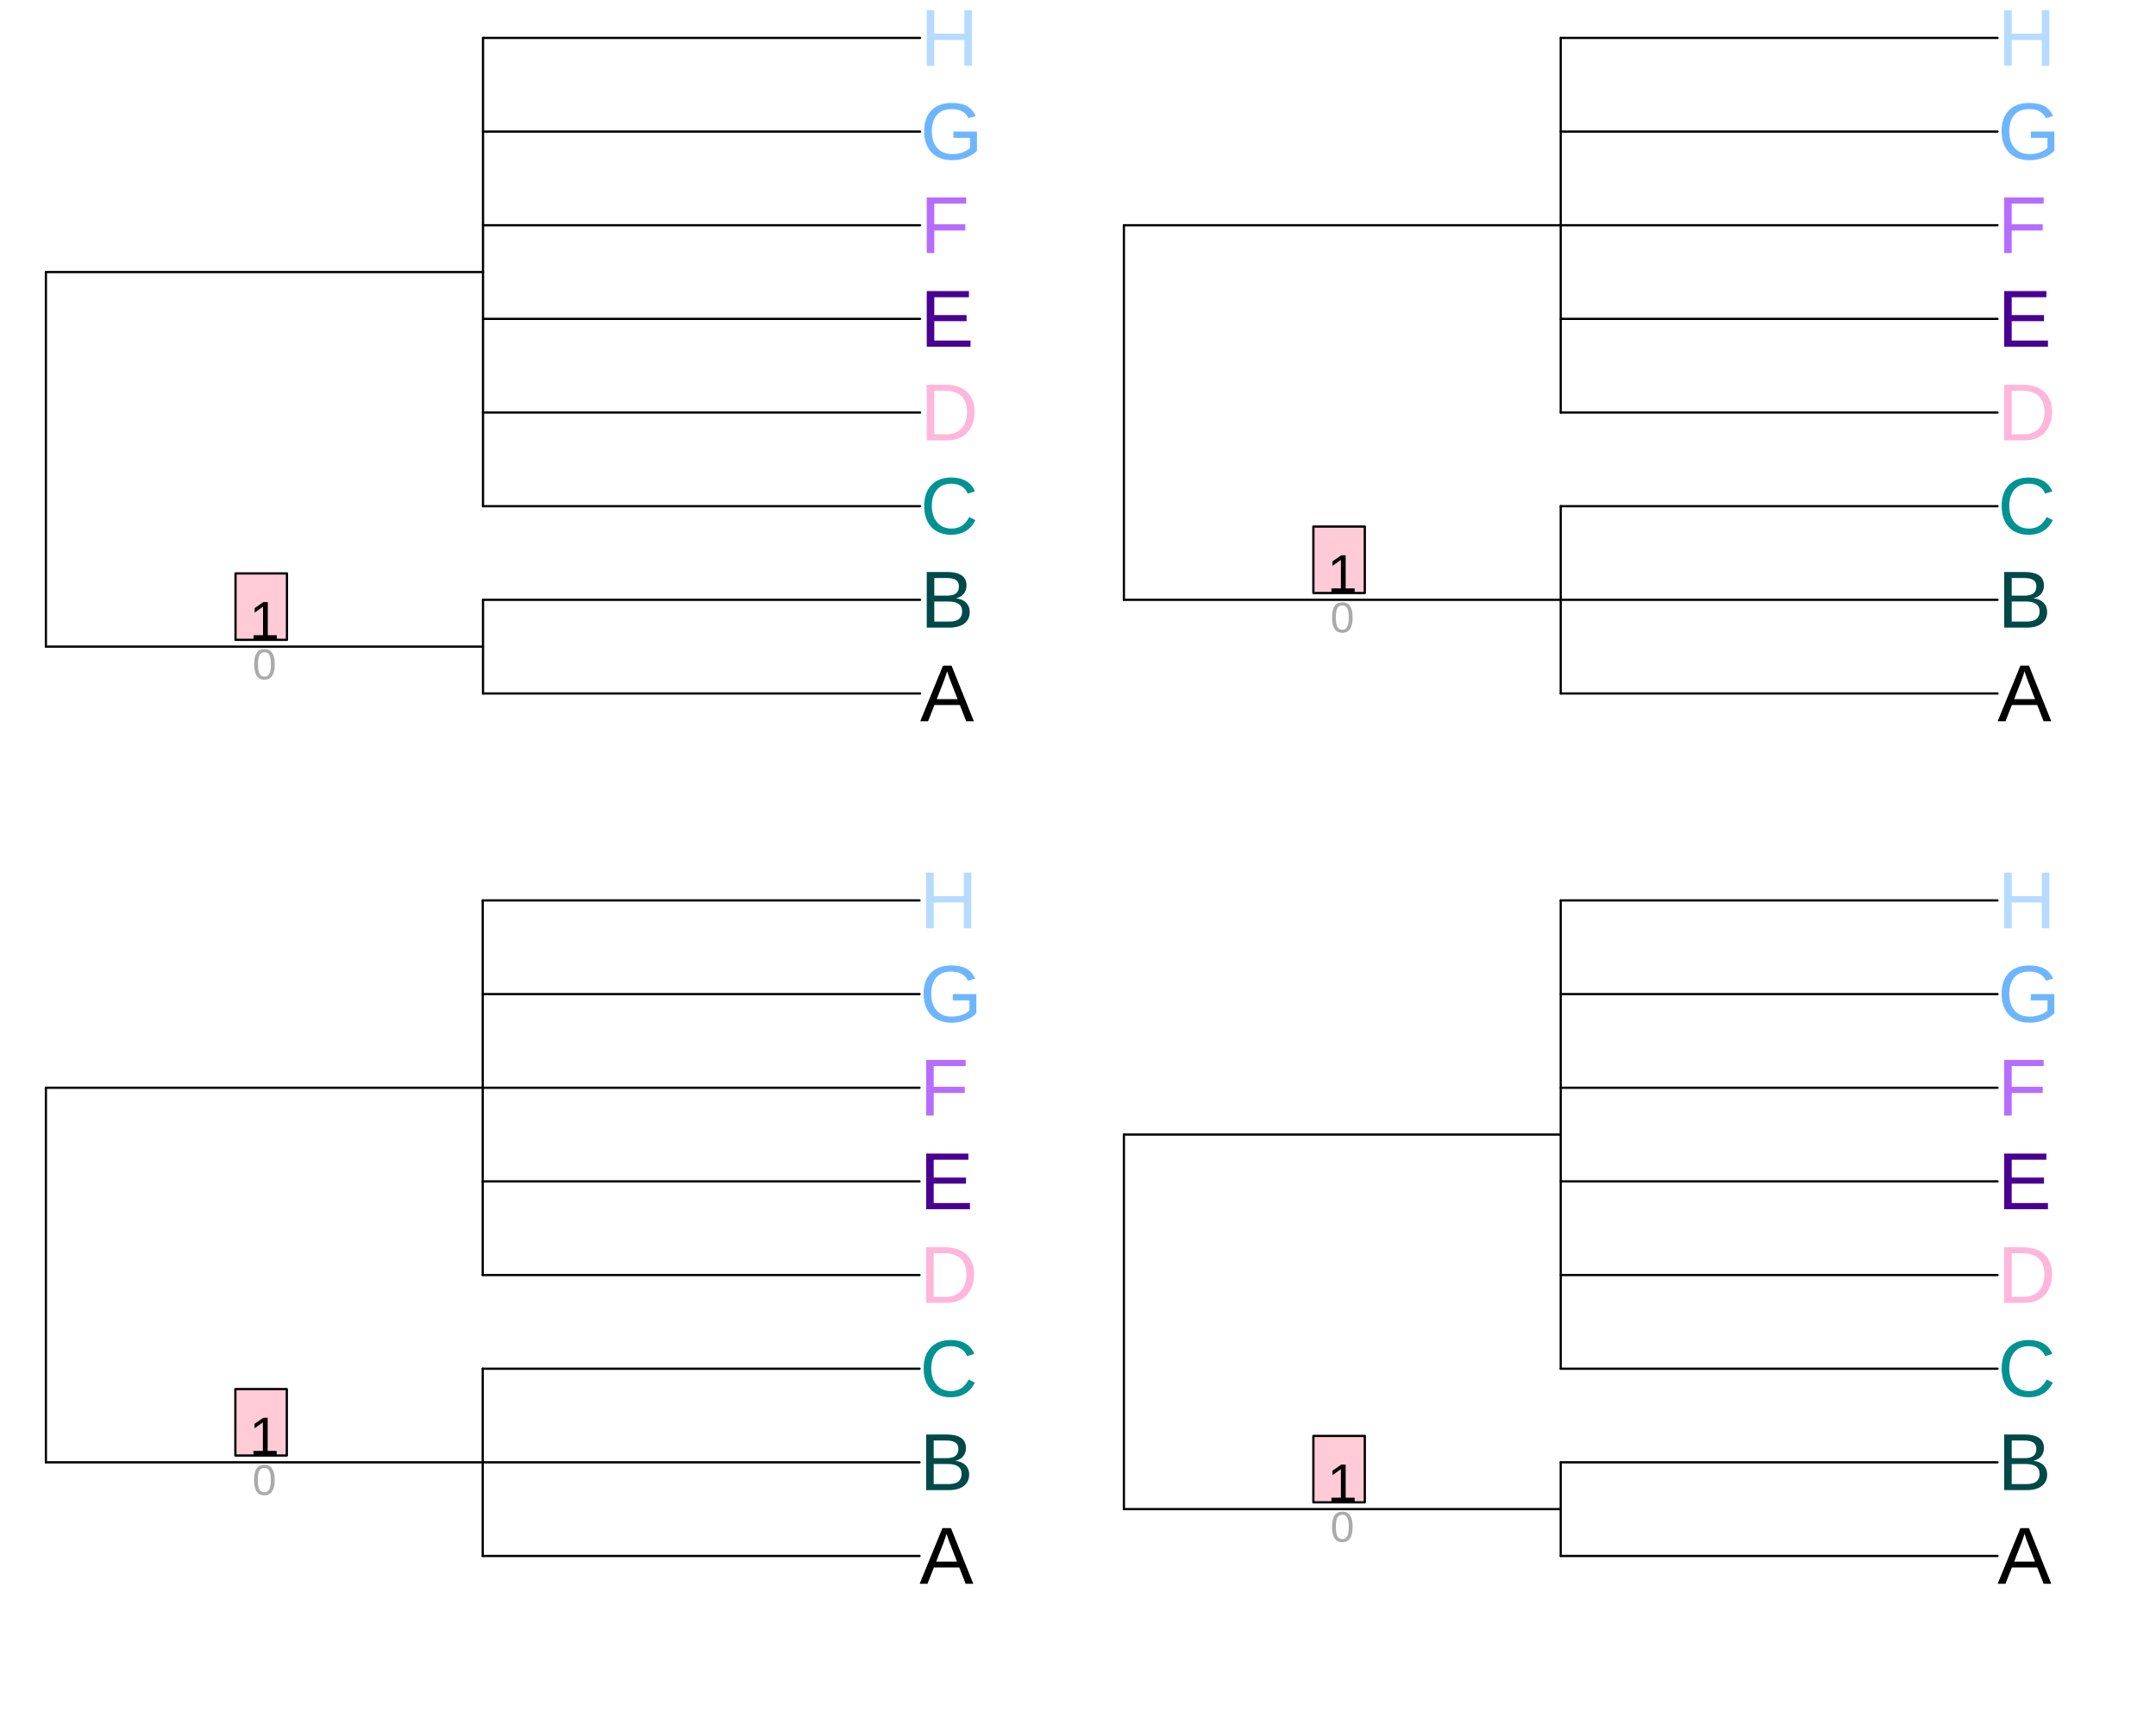
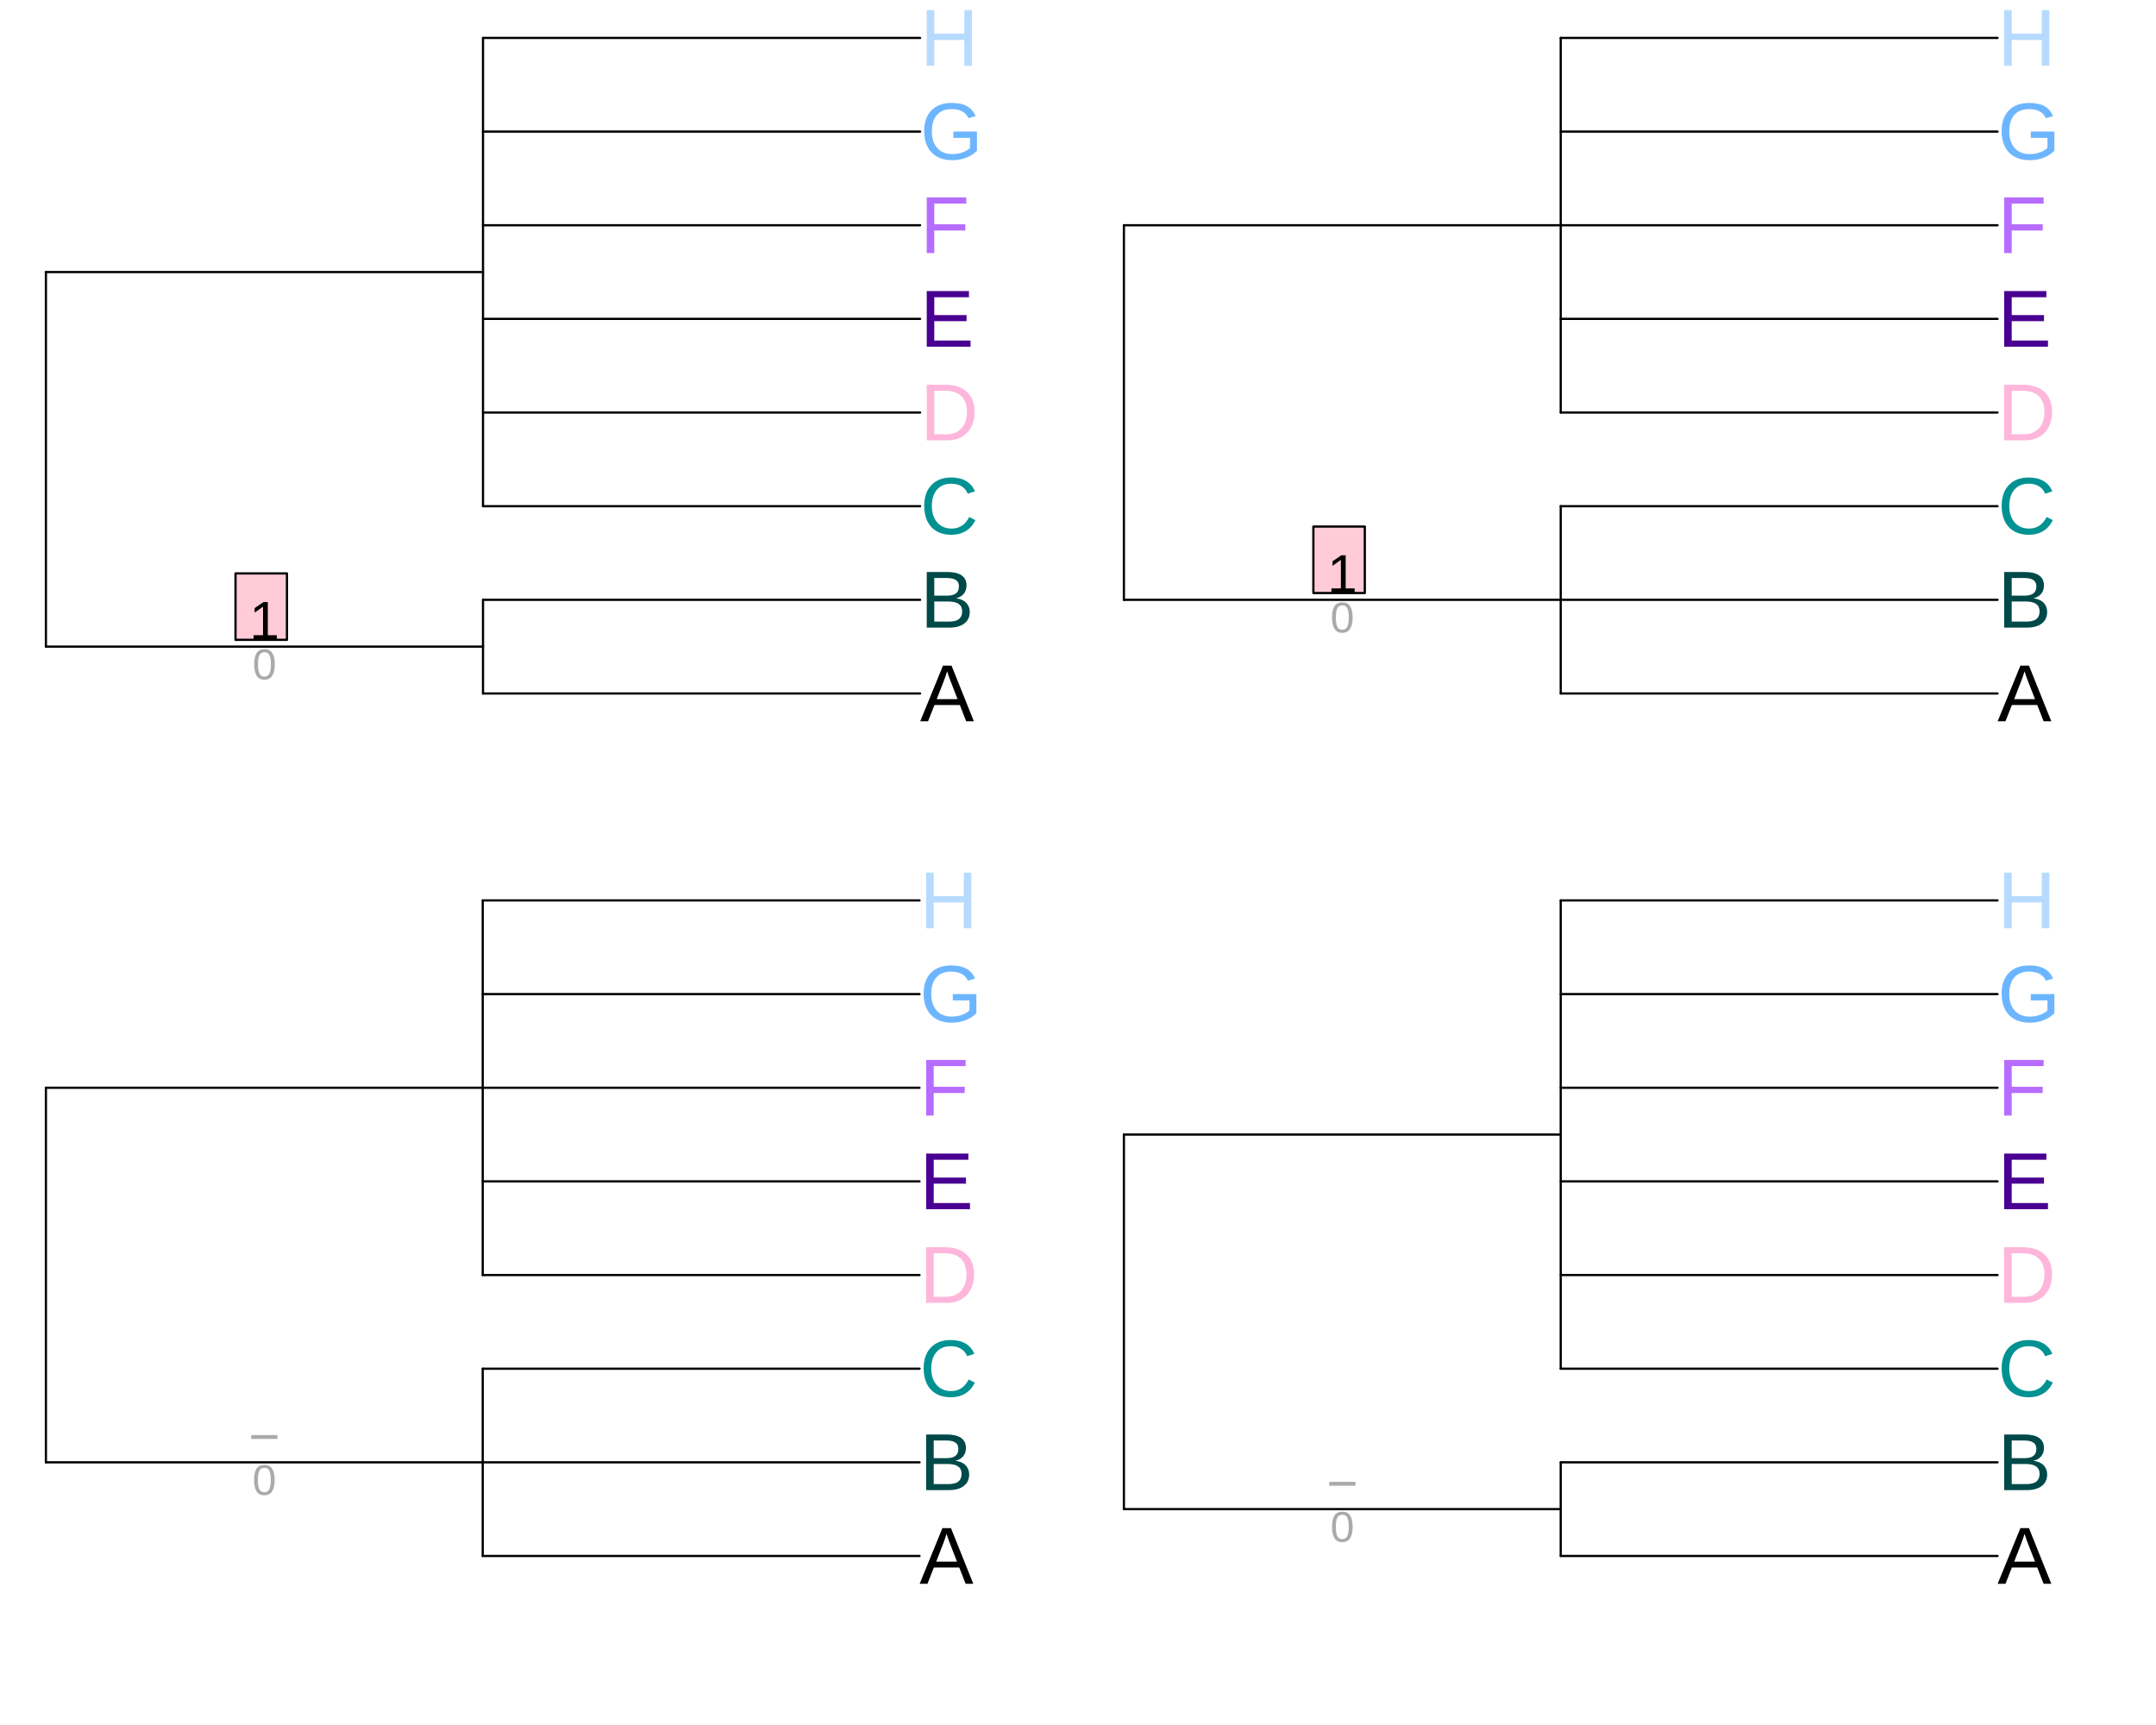
<svg xmlns="http://www.w3.org/2000/svg" viewBox="0 0 720.00 576.00">
  <defs>
    <style type="text/css">
    line, polyline, polygon, path, rect, circle {
      fill: none;
      stroke: #000000;
      stroke-linecap: round;
      stroke-linejoin: round;
      stroke-miterlimit: 10.00;
    }
  </style>
  </defs>
  <rect width="100%" height="100%" style="stroke: none; fill: #FFFFFF;" />
  <defs>
    <clipPath id="cpMC4wMHwzNjAuMDB8Mjg4LjAwfDAuMDA=">
      <rect x="0.00" y="0.00" width="360.00" height="288.00" />
    </clipPath>
  </defs>
  <defs>
    <clipPath id="cpMi4xNnwzNTcuODR8Mjg1Ljg0fDIuMTY=">
      <rect x="2.16" y="2.16" width="355.68" height="283.68" />
    </clipPath>
  </defs>
  <line x1="15.33" y1="215.92" x2="161.30" y2="215.92" style="stroke-width: 0.75;" clip-path="url(#cpMi4xNnwzNTcuODR8Mjg1Ljg0fDIuMTY=)" />
  <line x1="161.30" y1="231.56" x2="307.27" y2="231.56" style="stroke-width: 0.75;" clip-path="url(#cpMi4xNnwzNTcuODR8Mjg1Ljg0fDIuMTY=)" />
  <line x1="161.30" y1="200.29" x2="307.27" y2="200.29" style="stroke-width: 0.75;" clip-path="url(#cpMi4xNnwzNTcuODR8Mjg1Ljg0fDIuMTY=)" />
  <line x1="15.33" y1="90.84" x2="161.30" y2="90.84" style="stroke-width: 0.75;" clip-path="url(#cpMi4xNnwzNTcuODR8Mjg1Ljg0fDIuMTY=)" />
  <line x1="161.30" y1="169.02" x2="307.27" y2="169.02" style="stroke-width: 0.75;" clip-path="url(#cpMi4xNnwzNTcuODR8Mjg1Ljg0fDIuMTY=)" />
  <line x1="161.30" y1="137.75" x2="307.27" y2="137.75" style="stroke-width: 0.75;" clip-path="url(#cpMi4xNnwzNTcuODR8Mjg1Ljg0fDIuMTY=)" />
  <line x1="161.30" y1="106.48" x2="307.27" y2="106.48" style="stroke-width: 0.75;" clip-path="url(#cpMi4xNnwzNTcuODR8Mjg1Ljg0fDIuMTY=)" />
  <line x1="161.30" y1="75.21" x2="307.27" y2="75.21" style="stroke-width: 0.75;" clip-path="url(#cpMi4xNnwzNTcuODR8Mjg1Ljg0fDIuMTY=)" />
  <line x1="161.30" y1="43.94" x2="307.27" y2="43.94" style="stroke-width: 0.75;" clip-path="url(#cpMi4xNnwzNTcuODR8Mjg1Ljg0fDIuMTY=)" />
  <line x1="161.30" y1="12.67" x2="307.27" y2="12.67" style="stroke-width: 0.75;" clip-path="url(#cpMi4xNnwzNTcuODR8Mjg1Ljg0fDIuMTY=)" />
  <line x1="15.33" y1="215.92" x2="15.33" y2="90.84" style="stroke-width: 0.75;" clip-path="url(#cpMi4xNnwzNTcuODR8Mjg1Ljg0fDIuMTY=)" />
  <line x1="161.30" y1="231.56" x2="161.30" y2="200.29" style="stroke-width: 0.75;" clip-path="url(#cpMi4xNnwzNTcuODR8Mjg1Ljg0fDIuMTY=)" />
  <line x1="161.30" y1="169.02" x2="161.30" y2="12.67" style="stroke-width: 0.75;" clip-path="url(#cpMi4xNnwzNTcuODR8Mjg1Ljg0fDIuMTY=)" />
  <g clip-path="url(#cpMi4xNnwzNTcuODR8Mjg1Ljg0fDIuMTY=)">
    <text x="307.27" y="240.84" style="font-size: 27.00px; font-family: Liberation Sans;" textLength="18.02px" lengthAdjust="spacingAndGlyphs">A</text>
  </g>
  <g clip-path="url(#cpMi4xNnwzNTcuODR8Mjg1Ljg0fDIuMTY=)">
    <text x="307.27" y="209.57" style="font-size: 27.00px; fill: #004949; font-family: Liberation Sans;" textLength="18.02px" lengthAdjust="spacingAndGlyphs">B</text>
  </g>
  <g clip-path="url(#cpMi4xNnwzNTcuODR8Mjg1Ljg0fDIuMTY=)">
    <text x="307.27" y="178.31" style="font-size: 27.00px; fill: #009292; font-family: Liberation Sans;" textLength="19.50px" lengthAdjust="spacingAndGlyphs">C</text>
  </g>
  <g clip-path="url(#cpMi4xNnwzNTcuODR8Mjg1Ljg0fDIuMTY=)">
    <text x="307.27" y="147.04" style="font-size: 27.00px; fill: #FFB6DB; font-family: Liberation Sans;" textLength="19.50px" lengthAdjust="spacingAndGlyphs">D</text>
  </g>
  <g clip-path="url(#cpMi4xNnwzNTcuODR8Mjg1Ljg0fDIuMTY=)">
    <text x="307.27" y="115.77" style="font-size: 27.00px; fill: #490092; font-family: Liberation Sans;" textLength="18.02px" lengthAdjust="spacingAndGlyphs">E</text>
  </g>
  <g clip-path="url(#cpMi4xNnwzNTcuODR8Mjg1Ljg0fDIuMTY=)">
    <text x="307.27" y="84.50" style="font-size: 27.00px; fill: #B66DFF; font-family: Liberation Sans;" textLength="16.50px" lengthAdjust="spacingAndGlyphs">F</text>
  </g>
  <g clip-path="url(#cpMi4xNnwzNTcuODR8Mjg1Ljg0fDIuMTY=)">
    <text x="307.27" y="53.23" style="font-size: 27.00px; fill: #6DB6FF; font-family: Liberation Sans;" textLength="21.00px" lengthAdjust="spacingAndGlyphs">G</text>
  </g>
  <g clip-path="url(#cpMi4xNnwzNTcuODR8Mjg1Ljg0fDIuMTY=)">
    <text x="307.27" y="21.96" style="font-size: 27.00px; fill: #B6DBFF; font-family: Liberation Sans;" textLength="19.50px" lengthAdjust="spacingAndGlyphs">H</text>
  </g>
  <rect x="78.65" y="191.47" width="17.18" height="22.18" style="stroke-width: 0.75; fill: #FFCBD7;" clip-path="url(#cpMi4xNnwzNTcuODR8Mjg1Ljg0fDIuMTY=)" />
  <g clip-path="url(#cpMi4xNnwzNTcuODR8Mjg1Ljg0fDIuMTY=)">
    <text x="83.31" y="213.44" style="font-size: 18.00px; font-family: Liberation Sans;" textLength="10.02px" lengthAdjust="spacingAndGlyphs">1</text>
  </g>
  <g clip-path="url(#cpMi4xNnwzNTcuODR8Mjg1Ljg0fDIuMTY=)">
    <text x="84.32" y="226.82" style="font-size: 14.40px; fill: #AAAAAA; font-family: Liberation Sans;" textLength="8.00px" lengthAdjust="spacingAndGlyphs">0</text>
  </g>
  <defs>
    <clipPath id="cpMzYyLjE2fDcxNy44NHwyODUuODR8Mi4xNg==">
      <rect x="362.16" y="2.16" width="355.68" height="283.68" />
    </clipPath>
  </defs>
  <defs>
    <clipPath id="cpMzYwLjAwfDcyMC4wMHwyODguMDB8MC4wMA==">
      <rect x="360.00" y="0.00" width="360.00" height="288.00" />
    </clipPath>
  </defs>
  <defs>
    <clipPath id="cpMzYyLjE2fDcxNy44NHwyODUuODR8Mi4xNg==">
      <rect x="362.16" y="2.16" width="355.68" height="283.68" />
    </clipPath>
  </defs>
  <line x1="375.33" y1="200.29" x2="521.21" y2="200.29" style="stroke-width: 0.75;" clip-path="url(#cpMzYyLjE2fDcxNy44NHwyODUuODR8Mi4xNg==)" />
  <line x1="521.21" y1="231.56" x2="667.08" y2="231.56" style="stroke-width: 0.75;" clip-path="url(#cpMzYyLjE2fDcxNy44NHwyODUuODR8Mi4xNg==)" />
  <line x1="521.21" y1="200.29" x2="667.08" y2="200.29" style="stroke-width: 0.75;" clip-path="url(#cpMzYyLjE2fDcxNy44NHwyODUuODR8Mi4xNg==)" />
  <line x1="521.21" y1="169.02" x2="667.08" y2="169.02" style="stroke-width: 0.75;" clip-path="url(#cpMzYyLjE2fDcxNy44NHwyODUuODR8Mi4xNg==)" />
  <line x1="375.33" y1="75.21" x2="521.21" y2="75.21" style="stroke-width: 0.75;" clip-path="url(#cpMzYyLjE2fDcxNy44NHwyODUuODR8Mi4xNg==)" />
  <line x1="521.21" y1="137.75" x2="667.08" y2="137.75" style="stroke-width: 0.75;" clip-path="url(#cpMzYyLjE2fDcxNy44NHwyODUuODR8Mi4xNg==)" />
  <line x1="521.21" y1="106.48" x2="667.08" y2="106.48" style="stroke-width: 0.75;" clip-path="url(#cpMzYyLjE2fDcxNy44NHwyODUuODR8Mi4xNg==)" />
  <line x1="521.21" y1="75.21" x2="667.08" y2="75.21" style="stroke-width: 0.75;" clip-path="url(#cpMzYyLjE2fDcxNy44NHwyODUuODR8Mi4xNg==)" />
  <line x1="521.21" y1="43.94" x2="667.08" y2="43.94" style="stroke-width: 0.75;" clip-path="url(#cpMzYyLjE2fDcxNy44NHwyODUuODR8Mi4xNg==)" />
  <line x1="521.21" y1="12.67" x2="667.08" y2="12.67" style="stroke-width: 0.75;" clip-path="url(#cpMzYyLjE2fDcxNy44NHwyODUuODR8Mi4xNg==)" />
  <line x1="375.33" y1="200.29" x2="375.33" y2="75.21" style="stroke-width: 0.75;" clip-path="url(#cpMzYyLjE2fDcxNy44NHwyODUuODR8Mi4xNg==)" />
  <line x1="521.21" y1="231.56" x2="521.21" y2="169.02" style="stroke-width: 0.75;" clip-path="url(#cpMzYyLjE2fDcxNy44NHwyODUuODR8Mi4xNg==)" />
  <line x1="521.21" y1="137.75" x2="521.21" y2="12.67" style="stroke-width: 0.75;" clip-path="url(#cpMzYyLjE2fDcxNy44NHwyODUuODR8Mi4xNg==)" />
  <g clip-path="url(#cpMzYyLjE2fDcxNy44NHwyODUuODR8Mi4xNg==)">
    <text x="667.08" y="240.84" style="font-size: 27.00px; font-family: Liberation Sans;" textLength="18.02px" lengthAdjust="spacingAndGlyphs">A</text>
  </g>
  <g clip-path="url(#cpMzYyLjE2fDcxNy44NHwyODUuODR8Mi4xNg==)">
    <text x="667.08" y="209.57" style="font-size: 27.00px; fill: #004949; font-family: Liberation Sans;" textLength="18.02px" lengthAdjust="spacingAndGlyphs">B</text>
  </g>
  <g clip-path="url(#cpMzYyLjE2fDcxNy44NHwyODUuODR8Mi4xNg==)">
    <text x="667.08" y="178.31" style="font-size: 27.00px; fill: #009292; font-family: Liberation Sans;" textLength="19.50px" lengthAdjust="spacingAndGlyphs">C</text>
  </g>
  <g clip-path="url(#cpMzYyLjE2fDcxNy44NHwyODUuODR8Mi4xNg==)">
    <text x="667.08" y="147.04" style="font-size: 27.00px; fill: #FFB6DB; font-family: Liberation Sans;" textLength="19.50px" lengthAdjust="spacingAndGlyphs">D</text>
  </g>
  <g clip-path="url(#cpMzYyLjE2fDcxNy44NHwyODUuODR8Mi4xNg==)">
    <text x="667.08" y="115.77" style="font-size: 27.00px; fill: #490092; font-family: Liberation Sans;" textLength="18.02px" lengthAdjust="spacingAndGlyphs">E</text>
  </g>
  <g clip-path="url(#cpMzYyLjE2fDcxNy44NHwyODUuODR8Mi4xNg==)">
    <text x="667.08" y="84.50" style="font-size: 27.00px; fill: #B66DFF; font-family: Liberation Sans;" textLength="16.50px" lengthAdjust="spacingAndGlyphs">F</text>
  </g>
  <g clip-path="url(#cpMzYyLjE2fDcxNy44NHwyODUuODR8Mi4xNg==)">
    <text x="667.08" y="53.23" style="font-size: 27.00px; fill: #6DB6FF; font-family: Liberation Sans;" textLength="21.00px" lengthAdjust="spacingAndGlyphs">G</text>
  </g>
  <g clip-path="url(#cpMzYyLjE2fDcxNy44NHwyODUuODR8Mi4xNg==)">
    <text x="667.08" y="21.96" style="font-size: 27.00px; fill: #B6DBFF; font-family: Liberation Sans;" textLength="19.50px" lengthAdjust="spacingAndGlyphs">H</text>
  </g>
  <rect x="438.60" y="175.83" width="17.18" height="22.18" style="stroke-width: 0.75; fill: #FFCBD7;" clip-path="url(#cpMzYyLjE2fDcxNy44NHwyODUuODR8Mi4xNg==)" />
  <g clip-path="url(#cpMzYyLjE2fDcxNy44NHwyODUuODR8Mi4xNg==)">
    <text x="443.26" y="197.81" style="font-size: 18.00px; font-family: Liberation Sans;" textLength="10.02px" lengthAdjust="spacingAndGlyphs">1</text>
  </g>
  <g clip-path="url(#cpMzYyLjE2fDcxNy44NHwyODUuODR8Mi4xNg==)">
    <text x="444.27" y="211.18" style="font-size: 14.40px; fill: #AAAAAA; font-family: Liberation Sans;" textLength="8.00px" lengthAdjust="spacingAndGlyphs">0</text>
  </g>
  <defs>
    <clipPath id="cpMi4xNnwzNTcuODR8NTczLjg0fDI5MC4xNg==">
      <rect x="2.16" y="290.16" width="355.68" height="283.68" />
    </clipPath>
  </defs>
  <defs>
    <clipPath id="cpMC4wMHwzNjAuMDB8NTc2LjAwfDI4OC4wMA==">
      <rect x="0.00" y="288.00" width="360.00" height="288.00" />
    </clipPath>
  </defs>
  <defs>
    <clipPath id="cpMi4xNnwzNTcuODR8NTczLjg0fDI5MC4xNg==">
      <rect x="2.16" y="290.16" width="355.68" height="283.68" />
    </clipPath>
  </defs>
  <line x1="15.33" y1="488.29" x2="161.21" y2="488.29" style="stroke-width: 0.75;" clip-path="url(#cpMi4xNnwzNTcuODR8NTczLjg0fDI5MC4xNg==)" />
  <line x1="161.21" y1="519.56" x2="307.08" y2="519.56" style="stroke-width: 0.75;" clip-path="url(#cpMi4xNnwzNTcuODR8NTczLjg0fDI5MC4xNg==)" />
  <line x1="161.21" y1="488.29" x2="307.08" y2="488.29" style="stroke-width: 0.75;" clip-path="url(#cpMi4xNnwzNTcuODR8NTczLjg0fDI5MC4xNg==)" />
  <line x1="161.21" y1="457.02" x2="307.08" y2="457.02" style="stroke-width: 0.75;" clip-path="url(#cpMi4xNnwzNTcuODR8NTczLjg0fDI5MC4xNg==)" />
  <line x1="15.33" y1="363.21" x2="161.21" y2="363.21" style="stroke-width: 0.75;" clip-path="url(#cpMi4xNnwzNTcuODR8NTczLjg0fDI5MC4xNg==)" />
  <line x1="161.21" y1="425.75" x2="307.08" y2="425.75" style="stroke-width: 0.75;" clip-path="url(#cpMi4xNnwzNTcuODR8NTczLjg0fDI5MC4xNg==)" />
  <line x1="161.21" y1="394.48" x2="307.08" y2="394.48" style="stroke-width: 0.75;" clip-path="url(#cpMi4xNnwzNTcuODR8NTczLjg0fDI5MC4xNg==)" />
  <line x1="161.21" y1="363.21" x2="307.08" y2="363.21" style="stroke-width: 0.75;" clip-path="url(#cpMi4xNnwzNTcuODR8NTczLjg0fDI5MC4xNg==)" />
  <line x1="161.21" y1="331.94" x2="307.08" y2="331.94" style="stroke-width: 0.75;" clip-path="url(#cpMi4xNnwzNTcuODR8NTczLjg0fDI5MC4xNg==)" />
  <line x1="161.21" y1="300.67" x2="307.08" y2="300.67" style="stroke-width: 0.75;" clip-path="url(#cpMi4xNnwzNTcuODR8NTczLjg0fDI5MC4xNg==)" />
  <line x1="15.33" y1="488.29" x2="15.33" y2="363.21" style="stroke-width: 0.75;" clip-path="url(#cpMi4xNnwzNTcuODR8NTczLjg0fDI5MC4xNg==)" />
  <line x1="161.21" y1="519.56" x2="161.21" y2="457.02" style="stroke-width: 0.75;" clip-path="url(#cpMi4xNnwzNTcuODR8NTczLjg0fDI5MC4xNg==)" />
  <line x1="161.21" y1="425.75" x2="161.21" y2="300.67" style="stroke-width: 0.75;" clip-path="url(#cpMi4xNnwzNTcuODR8NTczLjg0fDI5MC4xNg==)" />
  <g clip-path="url(#cpMi4xNnwzNTcuODR8NTczLjg0fDI5MC4xNg==)">
    <text x="307.08" y="528.84" style="font-size: 27.00px; font-family: Liberation Sans;" textLength="18.02px" lengthAdjust="spacingAndGlyphs">A</text>
  </g>
  <g clip-path="url(#cpMi4xNnwzNTcuODR8NTczLjg0fDI5MC4xNg==)">
    <text x="307.08" y="497.57" style="font-size: 27.00px; fill: #004949; font-family: Liberation Sans;" textLength="18.02px" lengthAdjust="spacingAndGlyphs">B</text>
  </g>
  <g clip-path="url(#cpMi4xNnwzNTcuODR8NTczLjg0fDI5MC4xNg==)">
    <text x="307.08" y="466.31" style="font-size: 27.00px; fill: #009292; font-family: Liberation Sans;" textLength="19.50px" lengthAdjust="spacingAndGlyphs">C</text>
  </g>
  <g clip-path="url(#cpMi4xNnwzNTcuODR8NTczLjg0fDI5MC4xNg==)">
    <text x="307.08" y="435.04" style="font-size: 27.00px; fill: #FFB6DB; font-family: Liberation Sans;" textLength="19.50px" lengthAdjust="spacingAndGlyphs">D</text>
  </g>
  <g clip-path="url(#cpMi4xNnwzNTcuODR8NTczLjg0fDI5MC4xNg==)">
    <text x="307.08" y="403.77" style="font-size: 27.00px; fill: #490092; font-family: Liberation Sans;" textLength="18.02px" lengthAdjust="spacingAndGlyphs">E</text>
  </g>
  <g clip-path="url(#cpMi4xNnwzNTcuODR8NTczLjg0fDI5MC4xNg==)">
    <text x="307.08" y="372.50" style="font-size: 27.00px; fill: #B66DFF; font-family: Liberation Sans;" textLength="16.50px" lengthAdjust="spacingAndGlyphs">F</text>
  </g>
  <g clip-path="url(#cpMi4xNnwzNTcuODR8NTczLjg0fDI5MC4xNg==)">
    <text x="307.08" y="341.23" style="font-size: 27.00px; fill: #6DB6FF; font-family: Liberation Sans;" textLength="21.00px" lengthAdjust="spacingAndGlyphs">G</text>
  </g>
  <g clip-path="url(#cpMi4xNnwzNTcuODR8NTczLjg0fDI5MC4xNg==)">
    <text x="307.08" y="309.96" style="font-size: 27.00px; fill: #B6DBFF; font-family: Liberation Sans;" textLength="19.50px" lengthAdjust="spacingAndGlyphs">H</text>
  </g>
-   <rect x="78.60" y="463.83" width="17.18" height="22.18" style="stroke-width: 0.75; fill: #FFCBD7;" clip-path="url(#cpMi4xNnwzNTcuODR8NTczLjg0fDI5MC4xNg==)" />
-   <g clip-path="url(#cpMi4xNnwzNTcuODR8NTczLjg0fDI5MC4xNg==)">
-     <text x="83.26" y="485.81" style="font-size: 18.00px; font-family: Liberation Sans;" textLength="10.02px" lengthAdjust="spacingAndGlyphs">1</text>
+   <g clip-path="url(#cpMi4xNnwzNTcuODR8NTczLjg0fDI5MC4xNg==)">
+     <text x="83.01" y="485.81" style="font-size: 18.00px; fill: #AAAAAA; font-family: Liberation Sans;" textLength="10.52px" lengthAdjust="spacingAndGlyphs">−</text>
  </g>
  <g clip-path="url(#cpMi4xNnwzNTcuODR8NTczLjg0fDI5MC4xNg==)">
    <text x="84.27" y="499.18" style="font-size: 14.40px; fill: #AAAAAA; font-family: Liberation Sans;" textLength="8.00px" lengthAdjust="spacingAndGlyphs">0</text>
  </g>
  <defs>
    <clipPath id="cpMzYyLjE2fDcxNy44NHw1NzMuODR8MjkwLjE2">
      <rect x="362.16" y="290.16" width="355.68" height="283.68" />
    </clipPath>
  </defs>
  <defs>
    <clipPath id="cpMzYwLjAwfDcyMC4wMHw1NzYuMDB8Mjg4LjAw">
      <rect x="360.00" y="288.00" width="360.00" height="288.00" />
    </clipPath>
  </defs>
  <defs>
    <clipPath id="cpMzYyLjE2fDcxNy44NHw1NzMuODR8MjkwLjE2">
      <rect x="362.16" y="290.16" width="355.68" height="283.68" />
    </clipPath>
  </defs>
  <line x1="375.33" y1="503.92" x2="521.21" y2="503.92" style="stroke-width: 0.75;" clip-path="url(#cpMzYyLjE2fDcxNy44NHw1NzMuODR8MjkwLjE2)" />
  <line x1="521.21" y1="519.56" x2="667.08" y2="519.56" style="stroke-width: 0.75;" clip-path="url(#cpMzYyLjE2fDcxNy44NHw1NzMuODR8MjkwLjE2)" />
  <line x1="521.21" y1="488.29" x2="667.08" y2="488.29" style="stroke-width: 0.75;" clip-path="url(#cpMzYyLjE2fDcxNy44NHw1NzMuODR8MjkwLjE2)" />
  <line x1="375.33" y1="378.84" x2="521.21" y2="378.84" style="stroke-width: 0.75;" clip-path="url(#cpMzYyLjE2fDcxNy44NHw1NzMuODR8MjkwLjE2)" />
  <line x1="521.21" y1="457.02" x2="667.08" y2="457.02" style="stroke-width: 0.75;" clip-path="url(#cpMzYyLjE2fDcxNy44NHw1NzMuODR8MjkwLjE2)" />
  <line x1="521.21" y1="425.75" x2="667.08" y2="425.75" style="stroke-width: 0.75;" clip-path="url(#cpMzYyLjE2fDcxNy44NHw1NzMuODR8MjkwLjE2)" />
  <line x1="521.21" y1="394.48" x2="667.08" y2="394.48" style="stroke-width: 0.75;" clip-path="url(#cpMzYyLjE2fDcxNy44NHw1NzMuODR8MjkwLjE2)" />
  <line x1="521.21" y1="363.21" x2="667.08" y2="363.21" style="stroke-width: 0.75;" clip-path="url(#cpMzYyLjE2fDcxNy44NHw1NzMuODR8MjkwLjE2)" />
  <line x1="521.21" y1="331.94" x2="667.08" y2="331.94" style="stroke-width: 0.75;" clip-path="url(#cpMzYyLjE2fDcxNy44NHw1NzMuODR8MjkwLjE2)" />
  <line x1="521.21" y1="300.67" x2="667.08" y2="300.67" style="stroke-width: 0.75;" clip-path="url(#cpMzYyLjE2fDcxNy44NHw1NzMuODR8MjkwLjE2)" />
  <line x1="375.33" y1="503.92" x2="375.33" y2="378.84" style="stroke-width: 0.75;" clip-path="url(#cpMzYyLjE2fDcxNy44NHw1NzMuODR8MjkwLjE2)" />
  <line x1="521.21" y1="519.56" x2="521.21" y2="488.29" style="stroke-width: 0.75;" clip-path="url(#cpMzYyLjE2fDcxNy44NHw1NzMuODR8MjkwLjE2)" />
  <line x1="521.21" y1="457.02" x2="521.21" y2="300.67" style="stroke-width: 0.75;" clip-path="url(#cpMzYyLjE2fDcxNy44NHw1NzMuODR8MjkwLjE2)" />
  <g clip-path="url(#cpMzYyLjE2fDcxNy44NHw1NzMuODR8MjkwLjE2)">
    <text x="667.08" y="528.84" style="font-size: 27.00px; font-family: Liberation Sans;" textLength="18.02px" lengthAdjust="spacingAndGlyphs">A</text>
  </g>
  <g clip-path="url(#cpMzYyLjE2fDcxNy44NHw1NzMuODR8MjkwLjE2)">
    <text x="667.08" y="497.57" style="font-size: 27.00px; fill: #004949; font-family: Liberation Sans;" textLength="18.02px" lengthAdjust="spacingAndGlyphs">B</text>
  </g>
  <g clip-path="url(#cpMzYyLjE2fDcxNy44NHw1NzMuODR8MjkwLjE2)">
    <text x="667.08" y="466.31" style="font-size: 27.00px; fill: #009292; font-family: Liberation Sans;" textLength="19.50px" lengthAdjust="spacingAndGlyphs">C</text>
  </g>
  <g clip-path="url(#cpMzYyLjE2fDcxNy44NHw1NzMuODR8MjkwLjE2)">
    <text x="667.08" y="435.04" style="font-size: 27.00px; fill: #FFB6DB; font-family: Liberation Sans;" textLength="19.50px" lengthAdjust="spacingAndGlyphs">D</text>
  </g>
  <g clip-path="url(#cpMzYyLjE2fDcxNy44NHw1NzMuODR8MjkwLjE2)">
    <text x="667.08" y="403.77" style="font-size: 27.00px; fill: #490092; font-family: Liberation Sans;" textLength="18.02px" lengthAdjust="spacingAndGlyphs">E</text>
  </g>
  <g clip-path="url(#cpMzYyLjE2fDcxNy44NHw1NzMuODR8MjkwLjE2)">
    <text x="667.08" y="372.50" style="font-size: 27.00px; fill: #B66DFF; font-family: Liberation Sans;" textLength="16.50px" lengthAdjust="spacingAndGlyphs">F</text>
  </g>
  <g clip-path="url(#cpMzYyLjE2fDcxNy44NHw1NzMuODR8MjkwLjE2)">
    <text x="667.08" y="341.23" style="font-size: 27.00px; fill: #6DB6FF; font-family: Liberation Sans;" textLength="21.00px" lengthAdjust="spacingAndGlyphs">G</text>
  </g>
  <g clip-path="url(#cpMzYyLjE2fDcxNy44NHw1NzMuODR8MjkwLjE2)">
    <text x="667.08" y="309.96" style="font-size: 27.00px; fill: #B6DBFF; font-family: Liberation Sans;" textLength="19.50px" lengthAdjust="spacingAndGlyphs">H</text>
  </g>
-   <rect x="438.60" y="479.47" width="17.18" height="22.18" style="stroke-width: 0.75; fill: #FFCBD7;" clip-path="url(#cpMzYyLjE2fDcxNy44NHw1NzMuODR8MjkwLjE2)" />
-   <g clip-path="url(#cpMzYyLjE2fDcxNy44NHw1NzMuODR8MjkwLjE2)">
-     <text x="443.26" y="501.44" style="font-size: 18.00px; font-family: Liberation Sans;" textLength="10.02px" lengthAdjust="spacingAndGlyphs">1</text>
+   <g clip-path="url(#cpMzYyLjE2fDcxNy44NHw1NzMuODR8MjkwLjE2)">
+     <text x="443.01" y="501.44" style="font-size: 18.00px; fill: #AAAAAA; font-family: Liberation Sans;" textLength="10.52px" lengthAdjust="spacingAndGlyphs">−</text>
  </g>
  <g clip-path="url(#cpMzYyLjE2fDcxNy44NHw1NzMuODR8MjkwLjE2)">
    <text x="444.27" y="514.82" style="font-size: 14.40px; fill: #AAAAAA; font-family: Liberation Sans;" textLength="8.00px" lengthAdjust="spacingAndGlyphs">0</text>
  </g>
</svg>
